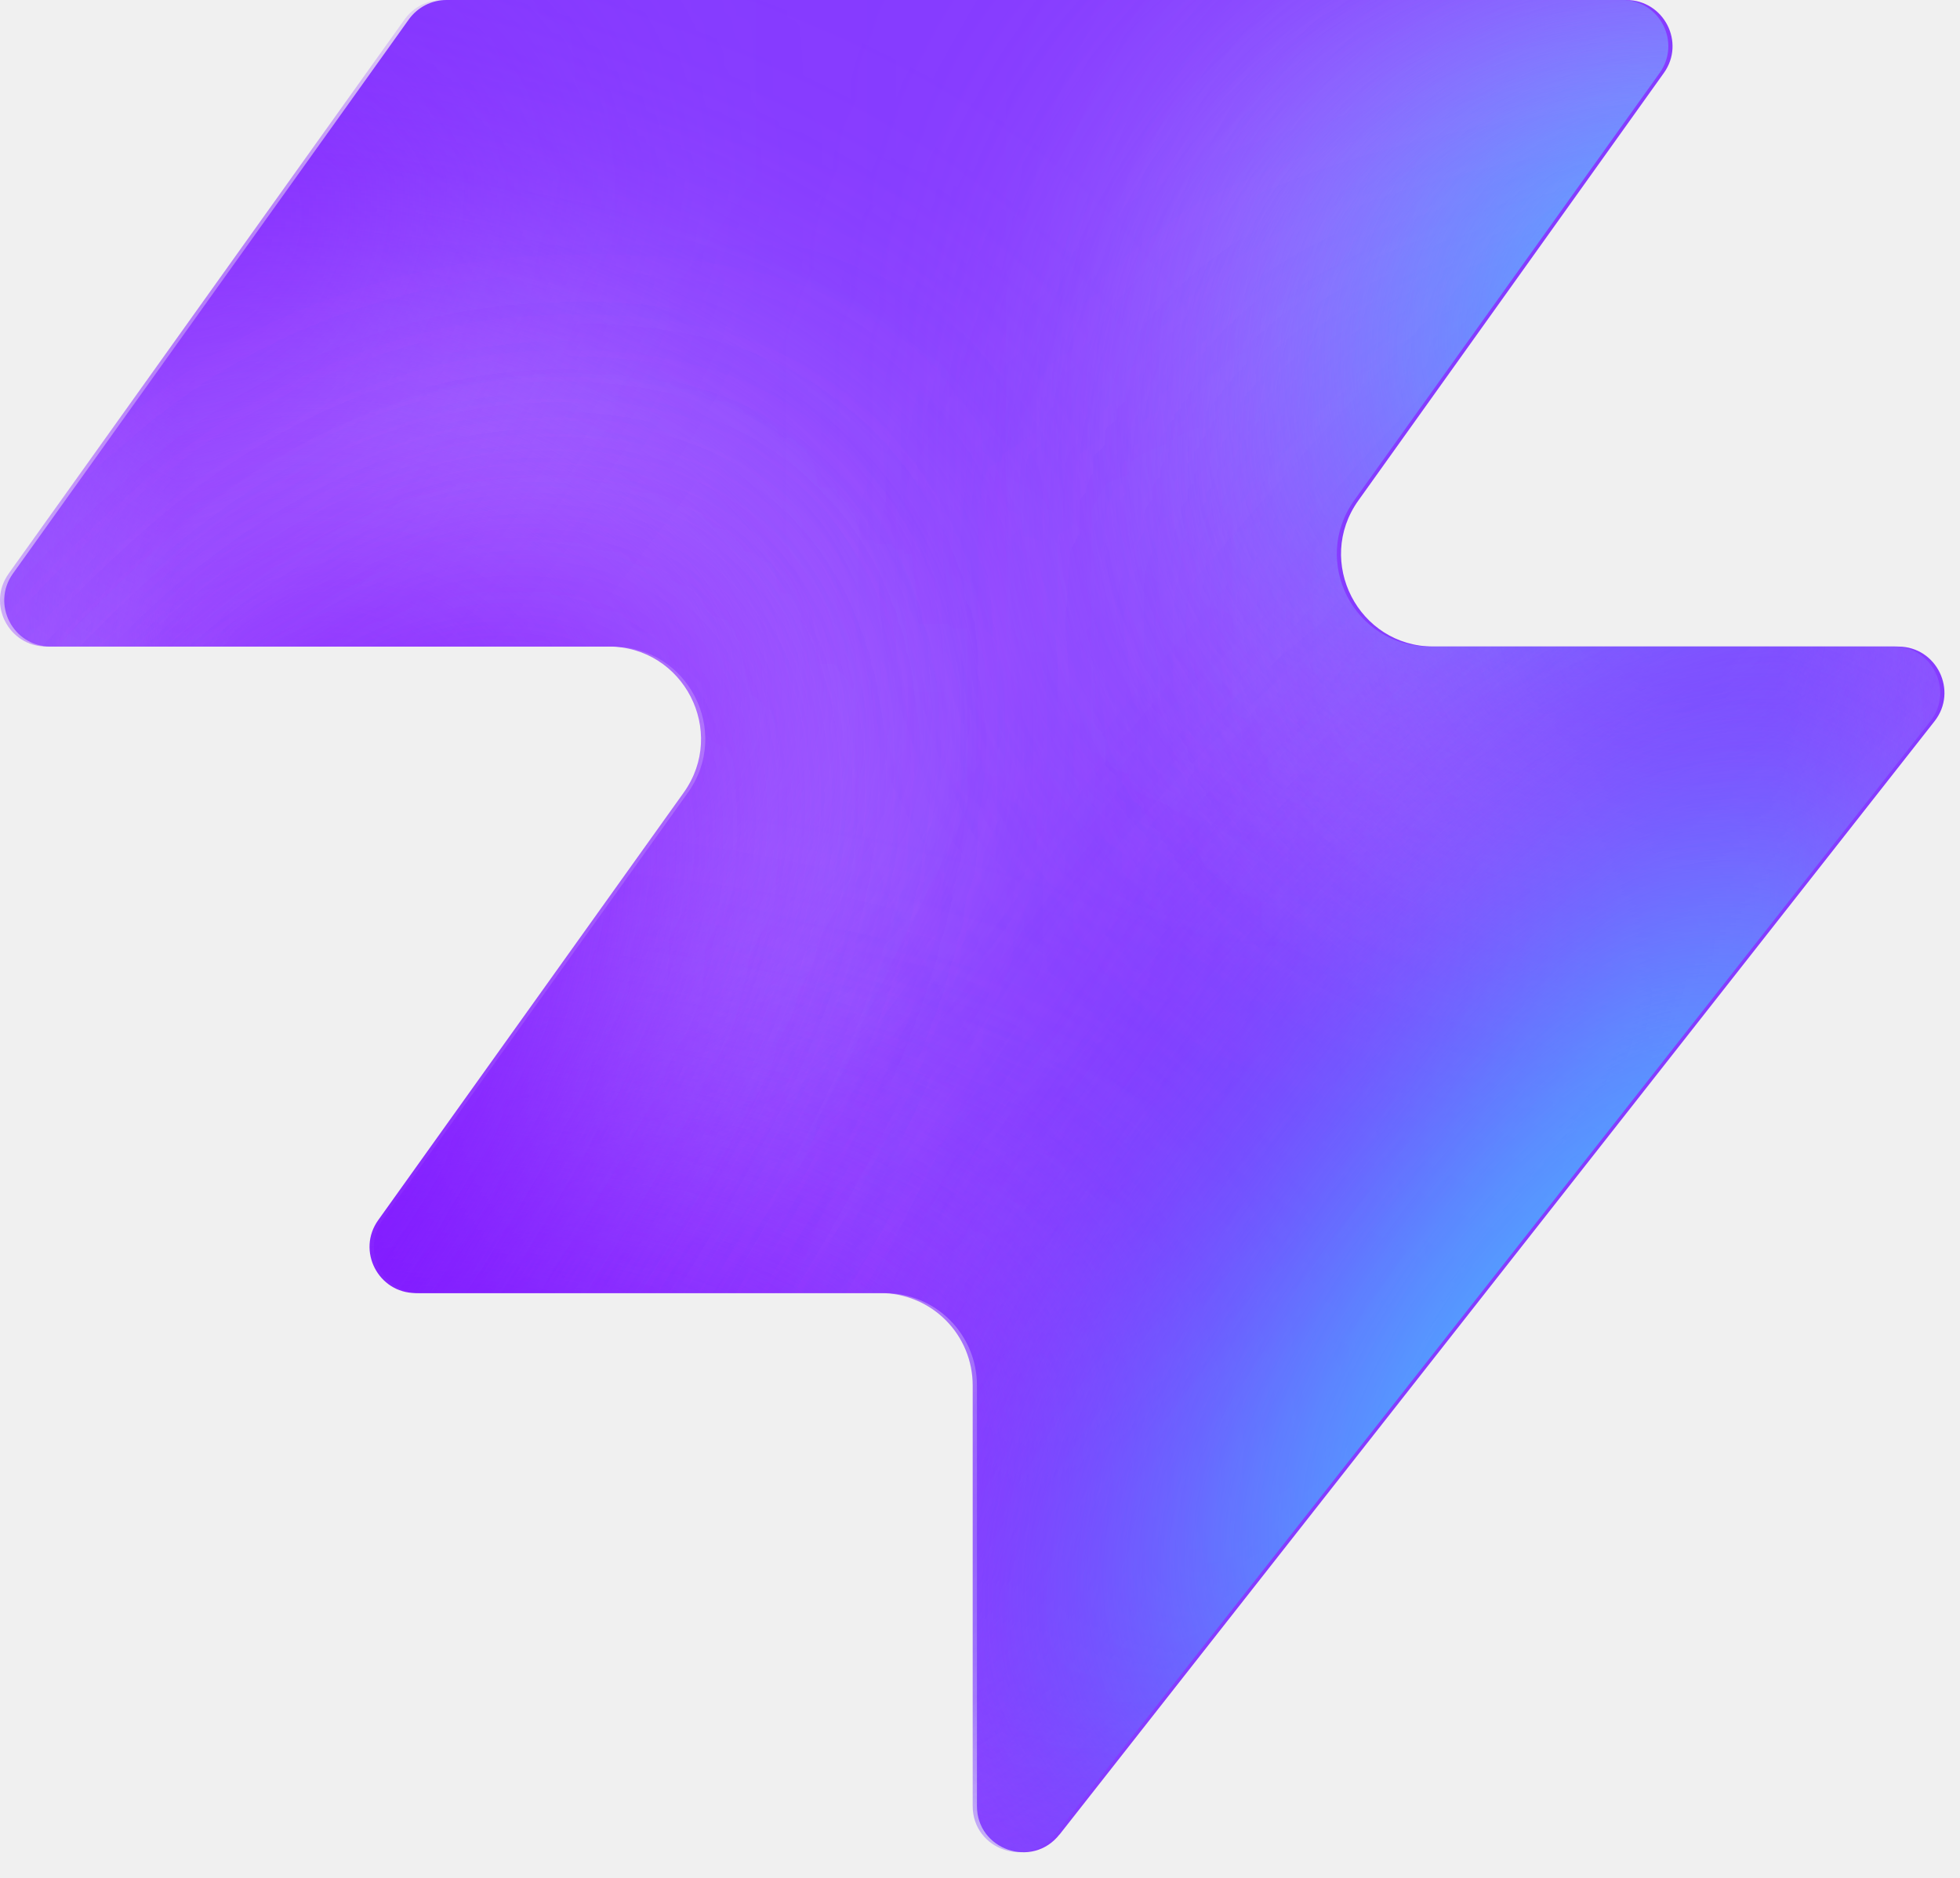
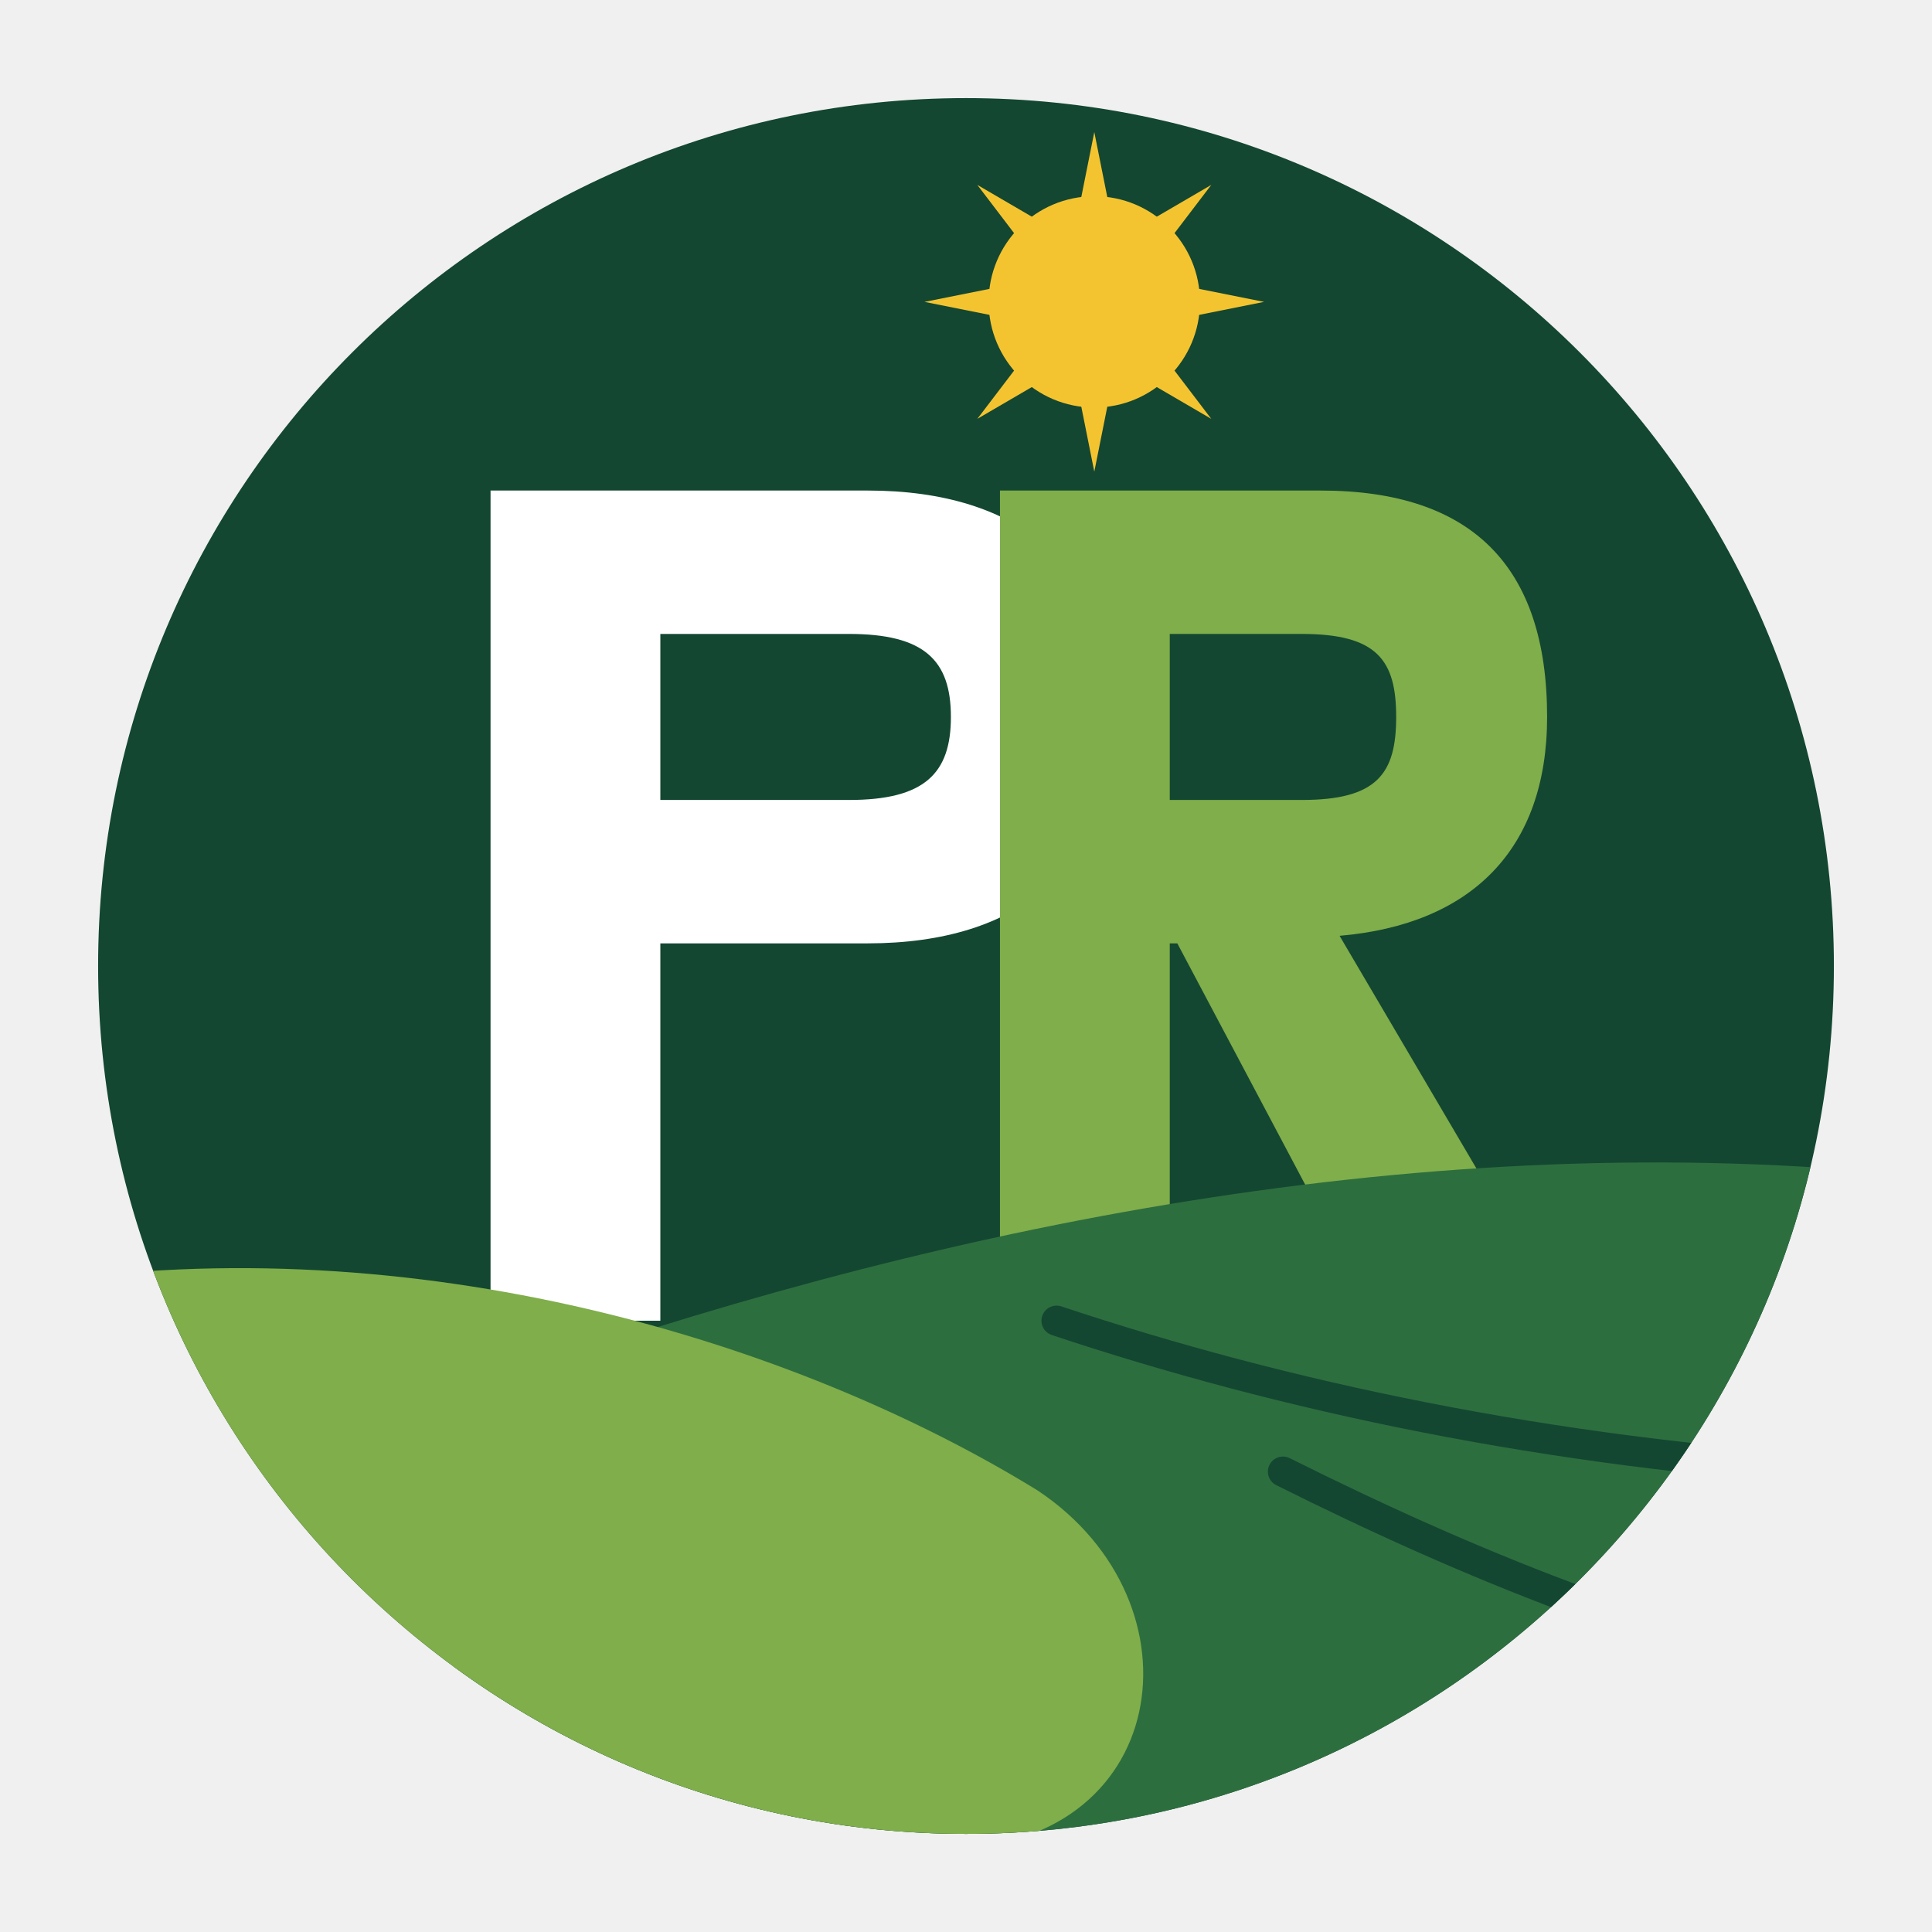
- <svg xmlns="http://www.w3.org/2000/svg" width="48" height="46" fill="none" viewBox="0 0 48 46">
-   <path fill="#863bff" d="M25.946 44.938c-.664.845-2.021.375-2.021-.698V33.937a2.26 2.26 0 0 0-2.262-2.262H10.287c-.92 0-1.456-1.04-.92-1.788l7.48-10.471c1.07-1.497 0-3.578-1.842-3.578H1.237c-.92 0-1.456-1.04-.92-1.788L10.013.474c.214-.297.556-.474.92-.474h28.894c.92 0 1.456 1.04.92 1.788l-7.48 10.471c-1.07 1.498 0 3.579 1.842 3.579h11.377c.943 0 1.473 1.088.89 1.83L25.947 44.94z" style="fill:#863bff;fill:color(display-p3 .525 .23 1);fill-opacity:1" />
-   <mask id="a" width="48" height="46" x="0" y="0" maskUnits="userSpaceOnUse" style="mask-type:alpha">
-     <path fill="#000" d="M25.842 44.938c-.664.844-2.021.375-2.021-.698V33.937a2.26 2.26 0 0 0-2.262-2.262H10.183c-.92 0-1.456-1.04-.92-1.788l7.48-10.471c1.07-1.498 0-3.579-1.842-3.579H1.133c-.92 0-1.456-1.04-.92-1.787L9.91.473c.214-.297.556-.474.92-.474h28.894c.92 0 1.456 1.04.92 1.788l-7.48 10.471c-1.07 1.498 0 3.578 1.842 3.578h11.377c.943 0 1.473 1.088.89 1.832L25.843 44.94z" style="fill:#000;fill-opacity:1" />
-   </mask>
-   <g mask="url(#a)">
-     <g filter="url(#b)">
-       <ellipse cx="5.508" cy="14.704" fill="#ede6ff" rx="5.508" ry="14.704" style="fill:#ede6ff;fill:color(display-p3 .927 .903 1);fill-opacity:1" transform="matrix(.00324 1 1 -.00324 -4.47 31.516)" />
+ <svg xmlns="http://www.w3.org/2000/svg" viewBox="0 0 512 512" width="100%" height="100%">
+   <defs>
+     <clipPath id="circleClip">
+       <circle cx="256" cy="256" r="230" />
+     </clipPath>
+   </defs>
+   <circle cx="256" cy="256" r="230" fill="#134731" />
+   <g clip-path="url(#circleClip)">
+     <g transform="translate(290, 80)">
+       <path d="M0,-45 L5,-20 L-5,-20 Z M31,-31 L15,-10 L7,-17 Z M45,0 L20,5 L20,-5 Z M31,31 L7,17 L15,10 Z M0,45 L-5,20 L5,20 Z M-31,31 L-15,10 L-7,17 Z M-45,0 L-20,-5 L-20,5 Z M-31,-31 L-7,-17 L-15,-10 Z" fill="#f4c430" />
+       <circle cx="0" cy="0" r="28" fill="#f4c430" />
    </g>
-     <g filter="url(#c)">
-       <ellipse cx="10.399" cy="29.851" fill="#ede6ff" rx="10.399" ry="29.851" style="fill:#ede6ff;fill:color(display-p3 .927 .903 1);fill-opacity:1" transform="matrix(.00324 1 1 -.00324 -39.328 7.883)" />
+     <g transform="translate(0, -10)">
+       <path d="M 130,140 H 230 C 270,140 295,160 295,200 C 295,240 270,260 230,260 H 175 V 360 H 130 Z M 175,178 V 222 H 225 C 245,222 252,215 252,200 C 252,185 245,178 225,178 Z" fill="#ffffff" />
+       <path d="M 265,140 H 350 C 390,140 410,160 410,200 C 410,235 390,255 355,258 L 415,360 H 365 L 312,260 H 310 V 360 H 265 Z M 310,178 V 222 H 345 C 365,222 370,215 370,200 C 370,185 365,178 345,178 Z" fill="#7fae4a" />
    </g>
-     <g filter="url(#d)">
-       <ellipse cx="5.508" cy="30.487" fill="#7e14ff" rx="5.508" ry="30.487" style="fill:#7e14ff;fill:color(display-p3 .492 .077 1);fill-opacity:1" transform="rotate(89.814 -25.913 -14.639)scale(1 -1)" />
-     </g>
-     <g filter="url(#e)">
-       <ellipse cx="5.508" cy="30.599" fill="#7e14ff" rx="5.508" ry="30.599" style="fill:#7e14ff;fill:color(display-p3 .492 .077 1);fill-opacity:1" transform="rotate(89.814 -32.644 -3.334)scale(1 -1)" />
-     </g>
-     <g filter="url(#f)">
-       <ellipse cx="5.508" cy="30.599" fill="#7e14ff" rx="5.508" ry="30.599" style="fill:#7e14ff;fill:color(display-p3 .492 .077 1);fill-opacity:1" transform="matrix(.00324 1 1 -.00324 -34.34 30.47)" />
-     </g>
-     <g filter="url(#g)">
-       <ellipse cx="14.072" cy="22.078" fill="#ede6ff" rx="14.072" ry="22.078" style="fill:#ede6ff;fill:color(display-p3 .927 .903 1);fill-opacity:1" transform="rotate(93.35 24.506 48.493)scale(-1 1)" />
-     </g>
-     <g filter="url(#h)">
-       <ellipse cx="3.47" cy="21.501" fill="#7e14ff" rx="3.47" ry="21.501" style="fill:#7e14ff;fill:color(display-p3 .492 .077 1);fill-opacity:1" transform="rotate(89.009 28.708 47.59)scale(-1 1)" />
-     </g>
-     <g filter="url(#i)">
-       <ellipse cx="3.47" cy="21.501" fill="#7e14ff" rx="3.47" ry="21.501" style="fill:#7e14ff;fill:color(display-p3 .492 .077 1);fill-opacity:1" transform="rotate(89.009 28.708 47.59)scale(-1 1)" />
-     </g>
-     <g filter="url(#j)">
-       <ellipse cx=".387" cy="8.972" fill="#7e14ff" rx="4.407" ry="29.108" style="fill:#7e14ff;fill:color(display-p3 .492 .077 1);fill-opacity:1" transform="rotate(39.51 .387 8.972)" />
-     </g>
-     <g filter="url(#k)">
-       <ellipse cx="47.523" cy="-6.092" fill="#7e14ff" rx="4.407" ry="29.108" style="fill:#7e14ff;fill:color(display-p3 .492 .077 1);fill-opacity:1" transform="rotate(37.892 47.523 -6.092)" />
-     </g>
-     <g filter="url(#l)">
-       <ellipse cx="41.412" cy="6.333" fill="#47bfff" rx="5.971" ry="9.665" style="fill:#47bfff;fill:color(display-p3 .28 .748 1);fill-opacity:1" transform="rotate(37.892 41.412 6.333)" />
-     </g>
-     <g filter="url(#m)">
-       <ellipse cx="-1.879" cy="38.332" fill="#7e14ff" rx="4.407" ry="29.108" style="fill:#7e14ff;fill:color(display-p3 .492 .077 1);fill-opacity:1" transform="rotate(37.892 -1.88 38.332)" />
-     </g>
-     <g filter="url(#n)">
-       <ellipse cx="-1.879" cy="38.332" fill="#7e14ff" rx="4.407" ry="29.108" style="fill:#7e14ff;fill:color(display-p3 .492 .077 1);fill-opacity:1" transform="rotate(37.892 -1.88 38.332)" />
-     </g>
-     <g filter="url(#o)">
-       <ellipse cx="35.651" cy="29.907" fill="#7e14ff" rx="4.407" ry="29.108" style="fill:#7e14ff;fill:color(display-p3 .492 .077 1);fill-opacity:1" transform="rotate(37.892 35.651 29.907)" />
-     </g>
-     <g filter="url(#p)">
-       <ellipse cx="38.418" cy="32.4" fill="#47bfff" rx="5.971" ry="15.297" style="fill:#47bfff;fill:color(display-p3 .28 .748 1);fill-opacity:1" transform="rotate(37.892 38.418 32.4)" />
-     </g>
+     <path d="M 120,370 C 230,330 360,300 490,310 L 490,490 L 120,490 Z" fill="#2d6e3f" />
+     <path d="M 280,350 C 340,370 410,385 490,390" fill="none" stroke="#134731" stroke-width="8" stroke-linecap="round" />
+     <path d="M 340,390 C 390,415 440,435 490,445" fill="none" stroke="#134731" stroke-width="8" stroke-linecap="round" />
+     <path d="M 10,340 C 110,325 210,355 275,395 C 320,425 310,490 250,490 L 10,490 Z" fill="#7fae4a" />
  </g>
-   <defs>
-     <filter id="b" width="60.045" height="41.654" x="-19.77" y="16.149" color-interpolation-filters="sRGB" filterUnits="userSpaceOnUse">
-       <feFlood flood-opacity="0" result="BackgroundImageFix" />
-       <feBlend in="SourceGraphic" in2="BackgroundImageFix" result="shape" />
-       <feGaussianBlur result="effect1_foregroundBlur_2002_17158" stdDeviation="7.659" />
-     </filter>
-     <filter id="c" width="90.34" height="51.437" x="-54.613" y="-7.533" color-interpolation-filters="sRGB" filterUnits="userSpaceOnUse">
-       <feFlood flood-opacity="0" result="BackgroundImageFix" />
-       <feBlend in="SourceGraphic" in2="BackgroundImageFix" result="shape" />
-       <feGaussianBlur result="effect1_foregroundBlur_2002_17158" stdDeviation="7.659" />
-     </filter>
-     <filter id="d" width="79.355" height="29.4" x="-49.64" y="2.03" color-interpolation-filters="sRGB" filterUnits="userSpaceOnUse">
-       <feFlood flood-opacity="0" result="BackgroundImageFix" />
-       <feBlend in="SourceGraphic" in2="BackgroundImageFix" result="shape" />
-       <feGaussianBlur result="effect1_foregroundBlur_2002_17158" stdDeviation="4.596" />
-     </filter>
-     <filter id="e" width="79.579" height="29.4" x="-45.045" y="20.029" color-interpolation-filters="sRGB" filterUnits="userSpaceOnUse">
-       <feFlood flood-opacity="0" result="BackgroundImageFix" />
-       <feBlend in="SourceGraphic" in2="BackgroundImageFix" result="shape" />
-       <feGaussianBlur result="effect1_foregroundBlur_2002_17158" stdDeviation="4.596" />
-     </filter>
-     <filter id="f" width="79.579" height="29.4" x="-43.513" y="21.178" color-interpolation-filters="sRGB" filterUnits="userSpaceOnUse">
-       <feFlood flood-opacity="0" result="BackgroundImageFix" />
-       <feBlend in="SourceGraphic" in2="BackgroundImageFix" result="shape" />
-       <feGaussianBlur result="effect1_foregroundBlur_2002_17158" stdDeviation="4.596" />
-     </filter>
-     <filter id="g" width="74.749" height="58.852" x="15.756" y="-17.901" color-interpolation-filters="sRGB" filterUnits="userSpaceOnUse">
-       <feFlood flood-opacity="0" result="BackgroundImageFix" />
-       <feBlend in="SourceGraphic" in2="BackgroundImageFix" result="shape" />
-       <feGaussianBlur result="effect1_foregroundBlur_2002_17158" stdDeviation="7.659" />
-     </filter>
-     <filter id="h" width="61.377" height="25.362" x="23.548" y="2.284" color-interpolation-filters="sRGB" filterUnits="userSpaceOnUse">
-       <feFlood flood-opacity="0" result="BackgroundImageFix" />
-       <feBlend in="SourceGraphic" in2="BackgroundImageFix" result="shape" />
-       <feGaussianBlur result="effect1_foregroundBlur_2002_17158" stdDeviation="4.596" />
-     </filter>
-     <filter id="i" width="61.377" height="25.362" x="23.548" y="2.284" color-interpolation-filters="sRGB" filterUnits="userSpaceOnUse">
-       <feFlood flood-opacity="0" result="BackgroundImageFix" />
-       <feBlend in="SourceGraphic" in2="BackgroundImageFix" result="shape" />
-       <feGaussianBlur result="effect1_foregroundBlur_2002_17158" stdDeviation="4.596" />
-     </filter>
-     <filter id="j" width="56.045" height="63.649" x="-27.636" y="-22.853" color-interpolation-filters="sRGB" filterUnits="userSpaceOnUse">
-       <feFlood flood-opacity="0" result="BackgroundImageFix" />
-       <feBlend in="SourceGraphic" in2="BackgroundImageFix" result="shape" />
-       <feGaussianBlur result="effect1_foregroundBlur_2002_17158" stdDeviation="4.596" />
-     </filter>
-     <filter id="k" width="54.814" height="64.646" x="20.116" y="-38.415" color-interpolation-filters="sRGB" filterUnits="userSpaceOnUse">
-       <feFlood flood-opacity="0" result="BackgroundImageFix" />
-       <feBlend in="SourceGraphic" in2="BackgroundImageFix" result="shape" />
-       <feGaussianBlur result="effect1_foregroundBlur_2002_17158" stdDeviation="4.596" />
-     </filter>
-     <filter id="l" width="33.541" height="35.313" x="24.641" y="-11.323" color-interpolation-filters="sRGB" filterUnits="userSpaceOnUse">
-       <feFlood flood-opacity="0" result="BackgroundImageFix" />
-       <feBlend in="SourceGraphic" in2="BackgroundImageFix" result="shape" />
-       <feGaussianBlur result="effect1_foregroundBlur_2002_17158" stdDeviation="4.596" />
-     </filter>
-     <filter id="m" width="54.814" height="64.646" x="-29.286" y="6.009" color-interpolation-filters="sRGB" filterUnits="userSpaceOnUse">
-       <feFlood flood-opacity="0" result="BackgroundImageFix" />
-       <feBlend in="SourceGraphic" in2="BackgroundImageFix" result="shape" />
-       <feGaussianBlur result="effect1_foregroundBlur_2002_17158" stdDeviation="4.596" />
-     </filter>
-     <filter id="n" width="54.814" height="64.646" x="-29.286" y="6.009" color-interpolation-filters="sRGB" filterUnits="userSpaceOnUse">
-       <feFlood flood-opacity="0" result="BackgroundImageFix" />
-       <feBlend in="SourceGraphic" in2="BackgroundImageFix" result="shape" />
-       <feGaussianBlur result="effect1_foregroundBlur_2002_17158" stdDeviation="4.596" />
-     </filter>
-     <filter id="o" width="54.814" height="64.646" x="8.244" y="-2.416" color-interpolation-filters="sRGB" filterUnits="userSpaceOnUse">
-       <feFlood flood-opacity="0" result="BackgroundImageFix" />
-       <feBlend in="SourceGraphic" in2="BackgroundImageFix" result="shape" />
-       <feGaussianBlur result="effect1_foregroundBlur_2002_17158" stdDeviation="4.596" />
-     </filter>
-     <filter id="p" width="39.409" height="43.623" x="18.713" y="10.588" color-interpolation-filters="sRGB" filterUnits="userSpaceOnUse">
-       <feFlood flood-opacity="0" result="BackgroundImageFix" />
-       <feBlend in="SourceGraphic" in2="BackgroundImageFix" result="shape" />
-       <feGaussianBlur result="effect1_foregroundBlur_2002_17158" stdDeviation="4.596" />
-     </filter>
-   </defs>
</svg>
